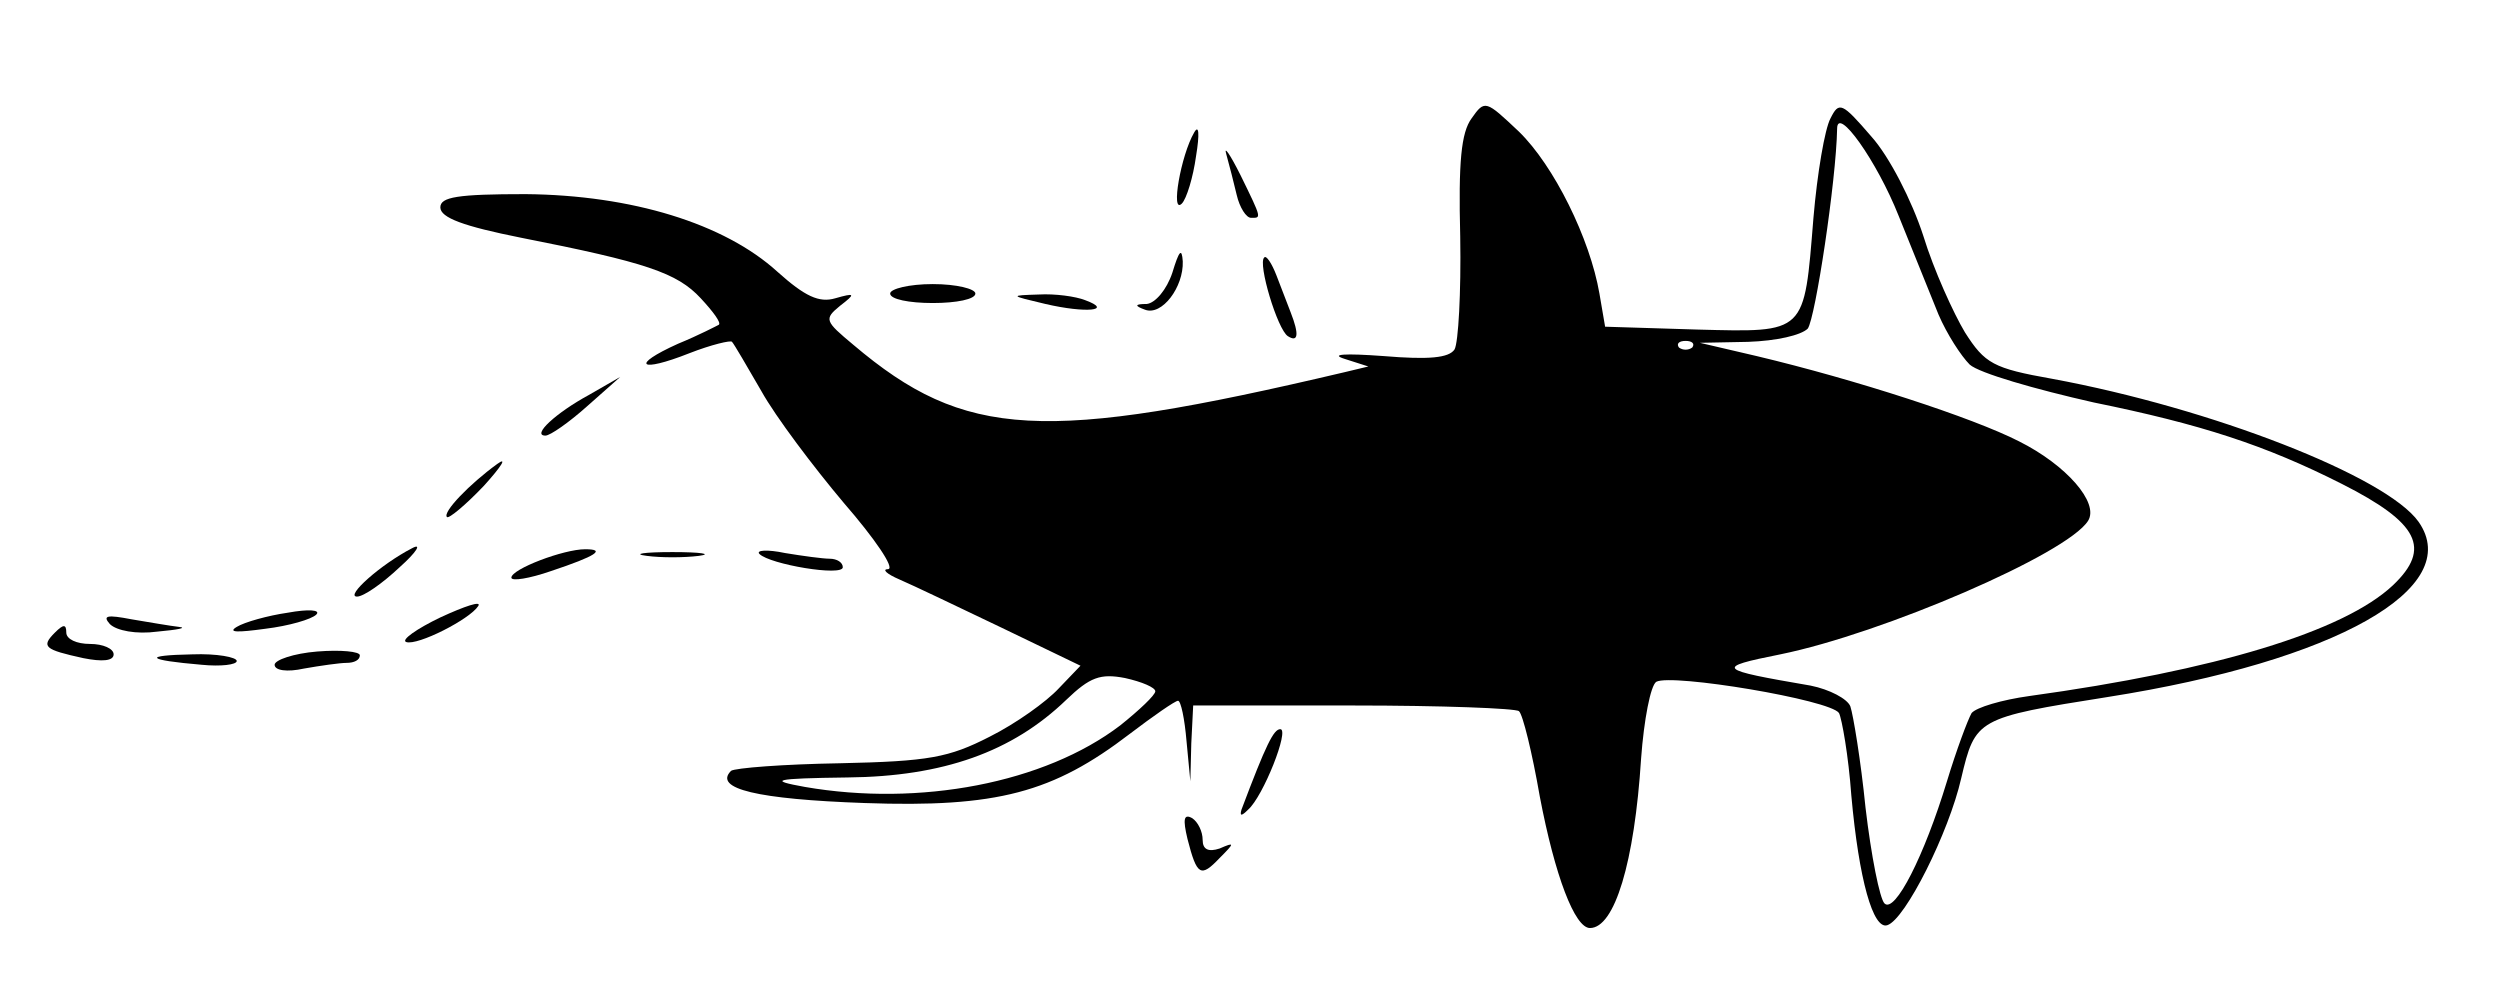
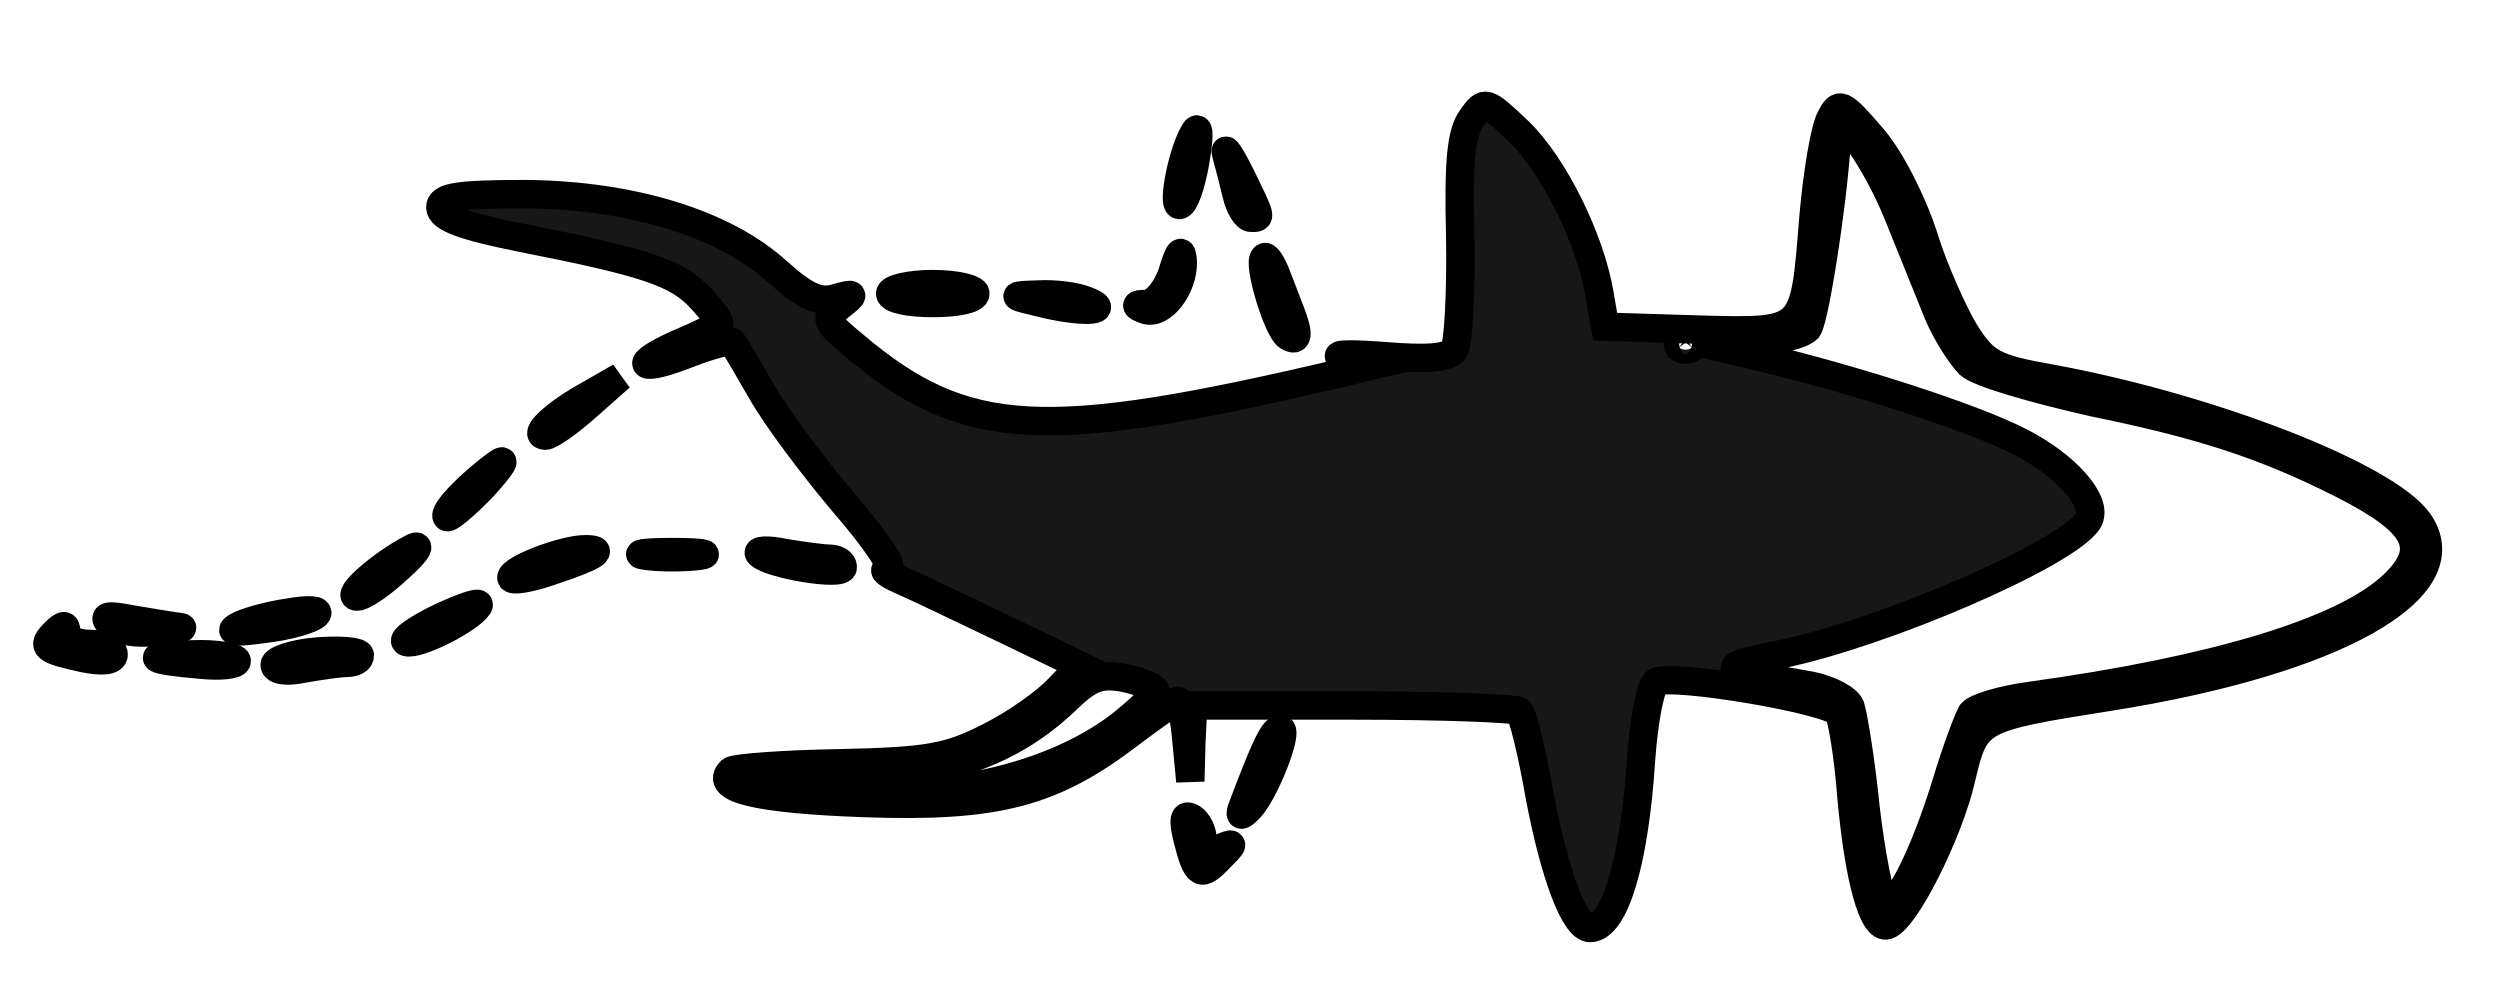
- <svg xmlns="http://www.w3.org/2000/svg" version="1.0" width="264pt" height="105pt" viewBox="0 0 264 105" preserveAspectRatio="xMidYMid meet">
-   <g transform="translate(264, 0) rotate(90) translate(0,264) scale(0.1,-0.1)" fill="#000000" stroke="none">
-     <path d="M551 2554 c-48 -34 -120 -219 -151 -387 -11 -62 -16 -71 -49 -92 -20 -12 -66 -33 -102 -44 -37 -12 -84 -36 -105 -55 -36 -31 -37 -34 -19 -43 11 -6 58 -14 105 -18 123 -10 121 -7 118 -123 l-3 -97 -35 -6 c-58 -10 -135 -48 -171 -85 -33 -35 -34 -36 -14 -50 15 -11 46 -14 125 -12 59 1 112 -2 119 -6 9 -6 11 -27 7 -75 -3 -41 -2 -57 3 -41 l8 25 6 -25 c75 -318 71 -401 -29 -519 -25 -30 -27 -31 -41 -14 -13 17 -14 16 -8 -5 5 -17 -2 -32 -28 -61 -51 -56 -81 -154 -82 -266 0 -72 3 -90 14 -90 11 0 20 25 32 85 26 132 37 165 64 190 14 13 26 22 28 19 1 -2 11 -21 20 -43 23 -51 31 -41 10 12 -9 23 -14 44 -12 45 2 2 26 16 52 31 27 15 80 55 118 87 38 33 69 54 70 47 0 -7 5 -2 11 12 6 14 29 62 51 108 l40 83 24 -23 c14 -13 37 -45 51 -73 22 -43 26 -64 28 -158 1 -60 5 -111 8 -115 19 -19 30 28 34 141 5 140 -11 199 -73 280 -19 25 -35 48 -35 51 0 3 19 7 43 9 l42 4 -40 1 -40 2 0 169 c0 93 3 172 6 175 3 4 44 14 90 22 84 16 139 37 139 53 0 26 -69 47 -179 54 -41 3 -77 10 -81 16 -9 16 19 184 33 193 6 3 45 10 87 13 89 8 142 23 137 38 -6 19 -98 65 -155 78 -63 15 -64 16 -86 155 -38 241 -115 377 -185 328z m67 -27 c49 -52 90 -188 117 -384 4 -29 12 -56 18 -61 7 -4 39 -16 72 -26 79 -24 140 -55 129 -66 -5 -5 -50 -14 -101 -20 -50 -5 -98 -13 -107 -16 -8 -3 -18 -22 -22 -42 -17 -99 -19 -102 -33 -32 -22 108 -106 303 -141 325 -19 12 -59 -23 -84 -73 -25 -49 -65 -172 -90 -277 l-14 -60 -1 51 c-1 30 -7 56 -14 63 -11 8 -156 30 -211 31 -25 0 34 42 92 65 37 15 84 34 104 42 21 9 44 24 53 33 9 10 26 69 40 131 23 113 45 181 86 262 41 81 68 95 107 54z m-251 -754 c-4 -3 -7 0 -7 7 0 7 3 10 7 7 3 -4 3 -10 0 -14z m399 -590 c61 -80 86 -212 65 -333 -7 -39 -9 -34 -10 45 -1 101 -27 174 -82 231 -24 25 -28 36 -23 62 4 18 10 32 14 32 4 0 20 -17 36 -37z" />
-     <path d="M330 1363 c-8 -3 -26 -10 -39 -15 -13 -5 -22 -11 -19 -13 6 -7 76 14 83 25 7 11 -2 12 -25 3z" />
-     <path d="M770 1352 c0 -7 16 -15 85 -41 7 -2 7 0 0 7 -14 16 -85 44 -85 34z" />
-     <path d="M185 1310 c-22 -11 -32 -18 -22 -15 11 3 30 8 43 11 13 3 24 10 24 15 0 11 2 12 -45 -11z" />
-     <path d="M896 1288 c4 -12 1 -18 -9 -18 -9 0 -19 -5 -23 -11 -5 -9 1 -10 22 -5 39 10 41 14 20 34 -16 16 -17 16 -10 0z" />
-     <path d="M140 1261 c24 -14 87 -25 75 -13 -5 5 -28 12 -50 15 -24 4 -34 3 -25 -2z" />
-     <path d="M288 1238 c18 -6 32 -18 33 -27 0 -13 2 -13 6 -2 7 18 -24 41 -51 40 -15 -1 -11 -4 12 -11z" />
-     <path d="M317 1146 c-4 -10 -7 -32 -6 -49 1 -31 1 -31 10 7 10 43 7 72 -4 42z" />
-     <path d="M300 985 c0 -25 5 -45 10 -45 6 0 10 20 10 45 0 25 -4 45 -10 45 -5 0 -10 -20 -10 -45z" />
-     <path d="M590 876 c0 -7 -3 -29 -6 -47 -4 -19 -3 -31 1 -27 11 11 24 88 14 88 -5 0 -9 -6 -9 -14z" />
-     <path d="M583 710 c0 -30 2 -43 4 -27 2 15 2 39 0 55 -2 15 -4 2 -4 -28z" />
-     <path d="M417 622 c19 -35 43 -61 43 -46 0 5 -14 25 -31 44 l-31 35 19 -33z" />
-     <path d="M580 618 c0 -23 21 -78 30 -78 4 0 1 19 -7 42 -16 48 -23 58 -23 36z" />
-     <path d="M490 525 c21 -29 51 -58 56 -53 2 2 -13 20 -33 39 -21 19 -31 25 -23 14z" />
-     <path d="M652 465 c12 -25 24 -42 26 -36 4 12 -24 67 -38 76 -6 4 0 -14 12 -40z" />
-     <path d="M579 435 c17 -33 51 -71 51 -58 0 7 -14 27 -31 45 -16 18 -26 24 -20 13z" />
-     <path d="M688 335 c2 -25 9 -45 14 -45 6 0 8 13 4 31 -3 17 -6 38 -6 45 0 8 -3 14 -8 14 -4 0 -6 -20 -4 -45z" />
-     <path d="M647 304 c3 -21 10 -46 15 -54 6 -10 6 1 2 30 -3 25 -10 49 -15 54 -5 5 -6 -8 -2 -30z" />
-     <path d="M691 203 c1 -53 6 -49 11 10 2 20 0 37 -4 37 -4 0 -8 -21 -7 -47z" />
-     <path d="M662 189 c-1 -9 -5 -32 -8 -50 -5 -26 -4 -31 5 -23 7 7 11 28 8 50 -2 22 -4 32 -5 23z" />
-     <path d="M680 95 c0 -14 -5 -25 -12 -25 -9 0 -9 -3 0 -12 15 -15 18 -11 27 30 4 20 3 32 -4 32 -6 0 -11 -11 -11 -25z" />
+ <svg xmlns="http://www.w3.org/2000/svg" width="352" height="140" xml:space="preserve" overflow="hidden">
+   <g transform="translate(-464 -290)">
+     <path d="M73.467 340.533C67.067 336 57.467 311.333 53.333 288.933 51.867 280.667 51.2 279.467 46.8 276.667 44.133 275.067 38 272.267 33.2 270.8 28.267 269.2 22 266 19.2 263.467 14.4 259.333 14.267 258.933 16.667 257.733 18.133 256.933 24.4 255.867 30.667 255.333 47.067 254 46.8 254.4 46.4 238.933L46 226 41.333 225.2C33.6 223.867 23.333 218.8 18.533 213.867 14.133 209.2 14 209.067 16.667 207.2 18.667 205.733 22.8 205.333 33.333 205.6 41.2 205.733 48.267 205.333 49.2 204.8 50.4 204 50.667 201.2 50.133 194.8 49.733 189.333 49.867 187.2 50.533 189.333L51.6 192.667 52.4 189.333C62.4 146.933 61.867 135.867 48.533 120.133 45.2 116.133 44.933 116 43.067 118.267 41.333 120.533 41.2 120.4 42 117.6 42.667 115.333 41.733 113.333 38.267 109.467 31.467 102 27.467 88.933 27.333 74 27.333 64.4 27.733 62 29.2 62 30.667 62 31.867 65.333 33.467 73.333 36.933 90.933 38.4 95.333 42 98.667 43.867 100.4 45.467 101.6 45.733 101.2 45.867 100.933 47.2 98.4 48.4 95.467 51.467 88.667 52.533 90 49.733 97.067 48.533 100.133 47.867 102.933 48.133 103.067 48.4 103.333 51.6 105.2 55.067 107.2 58.667 109.2 65.733 114.533 70.8 118.8 75.867 123.2 80 126 80.133 125.067 80.133 124.133 80.8 124.8 81.6 126.667 82.4 128.533 85.467 134.933 88.4 141.067L93.733 152.133 96.933 149.067C98.8 147.333 101.867 143.067 103.733 139.333 106.667 133.6 107.2 130.8 107.467 118.267 107.6 110.267 108.133 103.467 108.533 102.933 111.067 100.4 112.533 106.667 113.067 121.733 113.733 140.4 111.6 148.267 103.333 159.067 100.8 162.4 98.667 165.467 98.667 165.867 98.667 166.267 101.2 166.8 104.4 167.067L110 167.6 104.667 167.733 99.333 168 99.333 190.533C99.333 202.933 99.733 213.467 100.133 213.867 100.533 214.4 106 215.733 112.133 216.8 123.333 218.933 130.667 221.733 130.667 223.867 130.667 227.333 121.467 230.133 106.8 231.067 101.333 231.467 96.533 232.4 96 233.2 94.8 235.333 98.533 257.733 100.4 258.933 101.2 259.333 106.4 260.267 112 260.667 123.867 261.733 130.933 263.733 130.267 265.733 129.467 268.267 117.2 274.4 109.6 276.133 101.2 278.133 101.067 278.267 98.133 296.8 93.067 328.933 82.8 347.067 73.467 340.533ZM82.4 336.933C88.933 330 94.4 311.867 98 285.733 98.533 281.867 99.6 278.267 100.4 277.6 101.333 277.067 105.6 275.467 110 274.133 120.533 270.933 128.667 266.8 127.2 265.333 126.533 264.667 120.533 263.467 113.733 262.667 107.067 262 100.667 260.933 99.467 260.533 98.4 260.133 97.067 257.6 96.533 254.933 94.267 241.733 94 241.333 92.133 250.667 89.2 265.067 78 291.067 73.333 294 70.8 295.6 65.467 290.933 62.133 284.267 58.8 277.733 53.467 261.333 50.133 247.333L48.267 239.333 48.133 246.133C48 250.133 47.2 253.6 46.267 254.533 44.8 255.6 25.467 258.533 18.133 258.667 14.8 258.667 22.667 264.267 30.4 267.333 35.333 269.333 41.6 271.867 44.267 272.933 47.067 274.133 50.133 276.133 51.333 277.333 52.533 278.667 54.8 286.533 56.667 294.8 59.733 309.867 62.667 318.933 68.133 329.733 73.6 340.533 77.2 342.4 82.4 336.933ZM48.933 236.4C48.4 236 48 236.4 48 237.333 48 238.267 48.4 238.667 48.933 238.267 49.333 237.733 49.333 236.933 48.933 236.4ZM102.133 157.733C110.267 147.067 113.6 129.467 110.8 113.333 109.867 108.133 109.6 108.8 109.467 119.333 109.333 132.8 105.867 142.533 98.533 150.133 95.333 153.467 94.8 154.933 95.467 158.4 96 160.8 96.8 162.667 97.333 162.667 97.867 162.667 100 160.4 102.133 157.733Z" stroke="#000000" stroke-width="4" fill="#171717" transform="matrix(6.12323e-17 1 1 -6.12323e-17 464 290)" />
+     <path d="M44 181.733C42.933 181.333 40.533 180.4 38.8 179.733 37.067 179.067 35.867 178.267 36.267 178 37.067 177.067 46.4 179.867 47.333 181.333 48.267 182.8 47.067 182.933 44 181.733Z" stroke="#000000" stroke-width="4" fill="#171717" transform="matrix(6.12323e-17 1 1 -6.12323e-17 464 290)" />
+     <path d="M102.667 180.267C102.667 179.333 104.8 178.267 114 174.8 114.933 174.533 114.933 174.8 114 175.733 112.133 177.867 102.667 181.6 102.667 180.267Z" stroke="#000000" stroke-width="4" fill="#171717" transform="matrix(6.12323e-17 1 1 -6.12323e-17 464 290)" />
+     <path d="M24.667 174.667C21.733 173.2 20.4 172.267 21.733 172.667 23.2 173.067 25.733 173.733 27.467 174.133 29.2 174.533 30.667 175.467 30.667 176.133 30.667 177.6 30.933 177.733 24.667 174.667Z" stroke="#000000" stroke-width="4" fill="#171717" transform="matrix(6.12323e-17 1 1 -6.12323e-17 464 290)" />
+     <path d="M119.467 171.733C120 170.133 119.6 169.333 118.267 169.333 117.067 169.333 115.733 168.667 115.2 167.867 114.533 166.667 115.333 166.533 118.133 167.2 123.333 168.533 123.6 169.067 120.8 171.733 118.667 173.867 118.533 173.867 119.467 171.733Z" stroke="#000000" stroke-width="4" fill="#171717" transform="matrix(6.12323e-17 1 1 -6.12323e-17 464 290)" />
+     <path d="M18.667 168.133C21.867 166.267 30.267 164.8 28.667 166.4 28 167.067 24.933 168 22 168.4 18.8 168.933 17.467 168.8 18.667 168.133Z" stroke="#000000" stroke-width="4" fill="#171717" transform="matrix(6.12323e-17 1 1 -6.12323e-17 464 290)" />
+     <path d="M38.4 165.067C40.8 164.267 42.667 162.667 42.8 161.467 42.8 159.733 43.067 159.733 43.6 161.2 44.533 163.6 40.4 166.667 36.8 166.533 34.8 166.4 35.333 166 38.4 165.067Z" stroke="#000000" stroke-width="4" fill="#171717" transform="matrix(6.12323e-17 1 1 -6.12323e-17 464 290)" />
+     <path d="M42.267 152.8C41.733 151.467 41.333 148.533 41.467 146.267 41.6 142.133 41.6 142.133 42.8 147.2 44.133 152.933 43.733 156.8 42.267 152.8Z" stroke="#000000" stroke-width="4" fill="#171717" transform="matrix(6.12323e-17 1 1 -6.12323e-17 464 290)" />
+     <path d="M40 131.333C40 128 40.667 125.333 41.333 125.333 42.133 125.333 42.667 128 42.667 131.333 42.667 134.667 42.133 137.333 41.333 137.333 40.667 137.333 40 134.667 40 131.333Z" stroke="#000000" stroke-width="4" fill="#171717" transform="matrix(6.12323e-17 1 1 -6.12323e-17 464 290)" />
+     <path d="M78.667 116.8C78.667 115.867 78.267 112.933 77.867 110.533 77.333 108 77.467 106.4 78 106.933 79.467 108.4 81.2 118.667 79.867 118.667 79.2 118.667 78.667 117.867 78.667 116.8Z" stroke="#000000" stroke-width="4" fill="#171717" transform="matrix(6.12323e-17 1 1 -6.12323e-17 464 290)" />
+     <path d="M77.733 94.667C77.733 90.667 78 88.933 78.267 91.067 78.533 93.067 78.533 96.267 78.267 98.4 78 100.4 77.733 98.667 77.733 94.667Z" stroke="#000000" stroke-width="4" fill="#171717" transform="matrix(6.12323e-17 1 1 -6.12323e-17 464 290)" />
+     <path d="M55.6 82.933C58.133 78.267 61.333 74.8 61.333 76.8 61.333 77.467 59.467 80.133 57.2 82.667L53.067 87.333 55.6 82.933Z" stroke="#000000" stroke-width="4" fill="#171717" transform="matrix(6.12323e-17 1 1 -6.12323e-17 464 290)" />
+     <path d="M77.333 82.4C77.333 79.333 80.133 72 81.333 72 81.867 72 81.467 74.533 80.4 77.6 78.267 84 77.333 85.333 77.333 82.4Z" stroke="#000000" stroke-width="4" fill="#171717" transform="matrix(6.12323e-17 1 1 -6.12323e-17 464 290)" />
+     <path d="M65.333 70C68.133 66.133 72.133 62.267 72.8 62.933 73.067 63.2 71.067 65.6 68.4 68.133 65.6 70.667 64.267 71.467 65.333 70Z" stroke="#000000" stroke-width="4" fill="#171717" transform="matrix(6.12323e-17 1 1 -6.12323e-17 464 290)" />
+     <path d="M86.933 62C88.533 58.667 90.133 56.4 90.4 57.2 90.933 58.8 87.2 66.133 85.333 67.333 84.533 67.867 85.333 65.467 86.933 62Z" stroke="#000000" stroke-width="4" fill="#171717" transform="matrix(6.12323e-17 1 1 -6.12323e-17 464 290)" />
+     <path d="M77.2 58C79.467 53.6 84 48.533 84 50.267 84 51.2 82.133 53.867 79.867 56.267 77.733 58.667 76.4 59.467 77.2 58Z" stroke="#000000" stroke-width="4" fill="#171717" transform="matrix(6.12323e-17 1 1 -6.12323e-17 464 290)" />
+     <path d="M91.733 44.667C92 41.333 92.933 38.667 93.6 38.667 94.4 38.667 94.667 40.4 94.133 42.8 93.733 45.067 93.333 47.867 93.333 48.8 93.333 49.867 92.933 50.667 92.267 50.667 91.733 50.667 91.467 48 91.733 44.667Z" stroke="#000000" stroke-width="4" fill="#171717" transform="matrix(6.12323e-17 1 1 -6.12323e-17 464 290)" />
+     <path d="M86.267 40.533C86.667 37.733 87.6 34.4 88.267 33.333 89.067 32 89.067 33.467 88.533 37.333 88.133 40.667 87.2 43.867 86.533 44.533 85.867 45.2 85.733 43.467 86.267 40.533Z" stroke="#000000" stroke-width="4" fill="#171717" transform="matrix(6.12323e-17 1 1 -6.12323e-17 464 290)" />
+     <path d="M92.133 27.067C92.267 20 92.933 20.533 93.6 28.4 93.867 31.067 93.6 33.333 93.067 33.333 92.533 33.333 92 30.533 92.133 27.067Z" stroke="#000000" stroke-width="4" fill="#171717" transform="matrix(6.12323e-17 1 1 -6.12323e-17 464 290)" />
+     <path d="M88.267 25.2C88.133 24 87.6 20.933 87.2 18.533 86.533 15.067 86.667 14.4 87.867 15.467 88.8 16.4 89.333 19.2 88.933 22.133 88.667 25.067 88.4 26.4 88.267 25.2Z" stroke="#000000" stroke-width="4" fill="#171717" transform="matrix(6.12323e-17 1 1 -6.12323e-17 464 290)" />
+     <path d="M90.667 12.667C90.667 10.8 90 9.333 89.067 9.333 87.867 9.333 87.867 8.933 89.067 7.733 91.067 5.733 91.467 6.267 92.667 11.733 93.2 14.4 93.067 16 92.133 16 91.333 16 90.667 14.533 90.667 12.667Z" stroke="#000000" stroke-width="4" fill="#171717" transform="matrix(6.12323e-17 1 1 -6.12323e-17 464 290)" />
  </g>
</svg>
